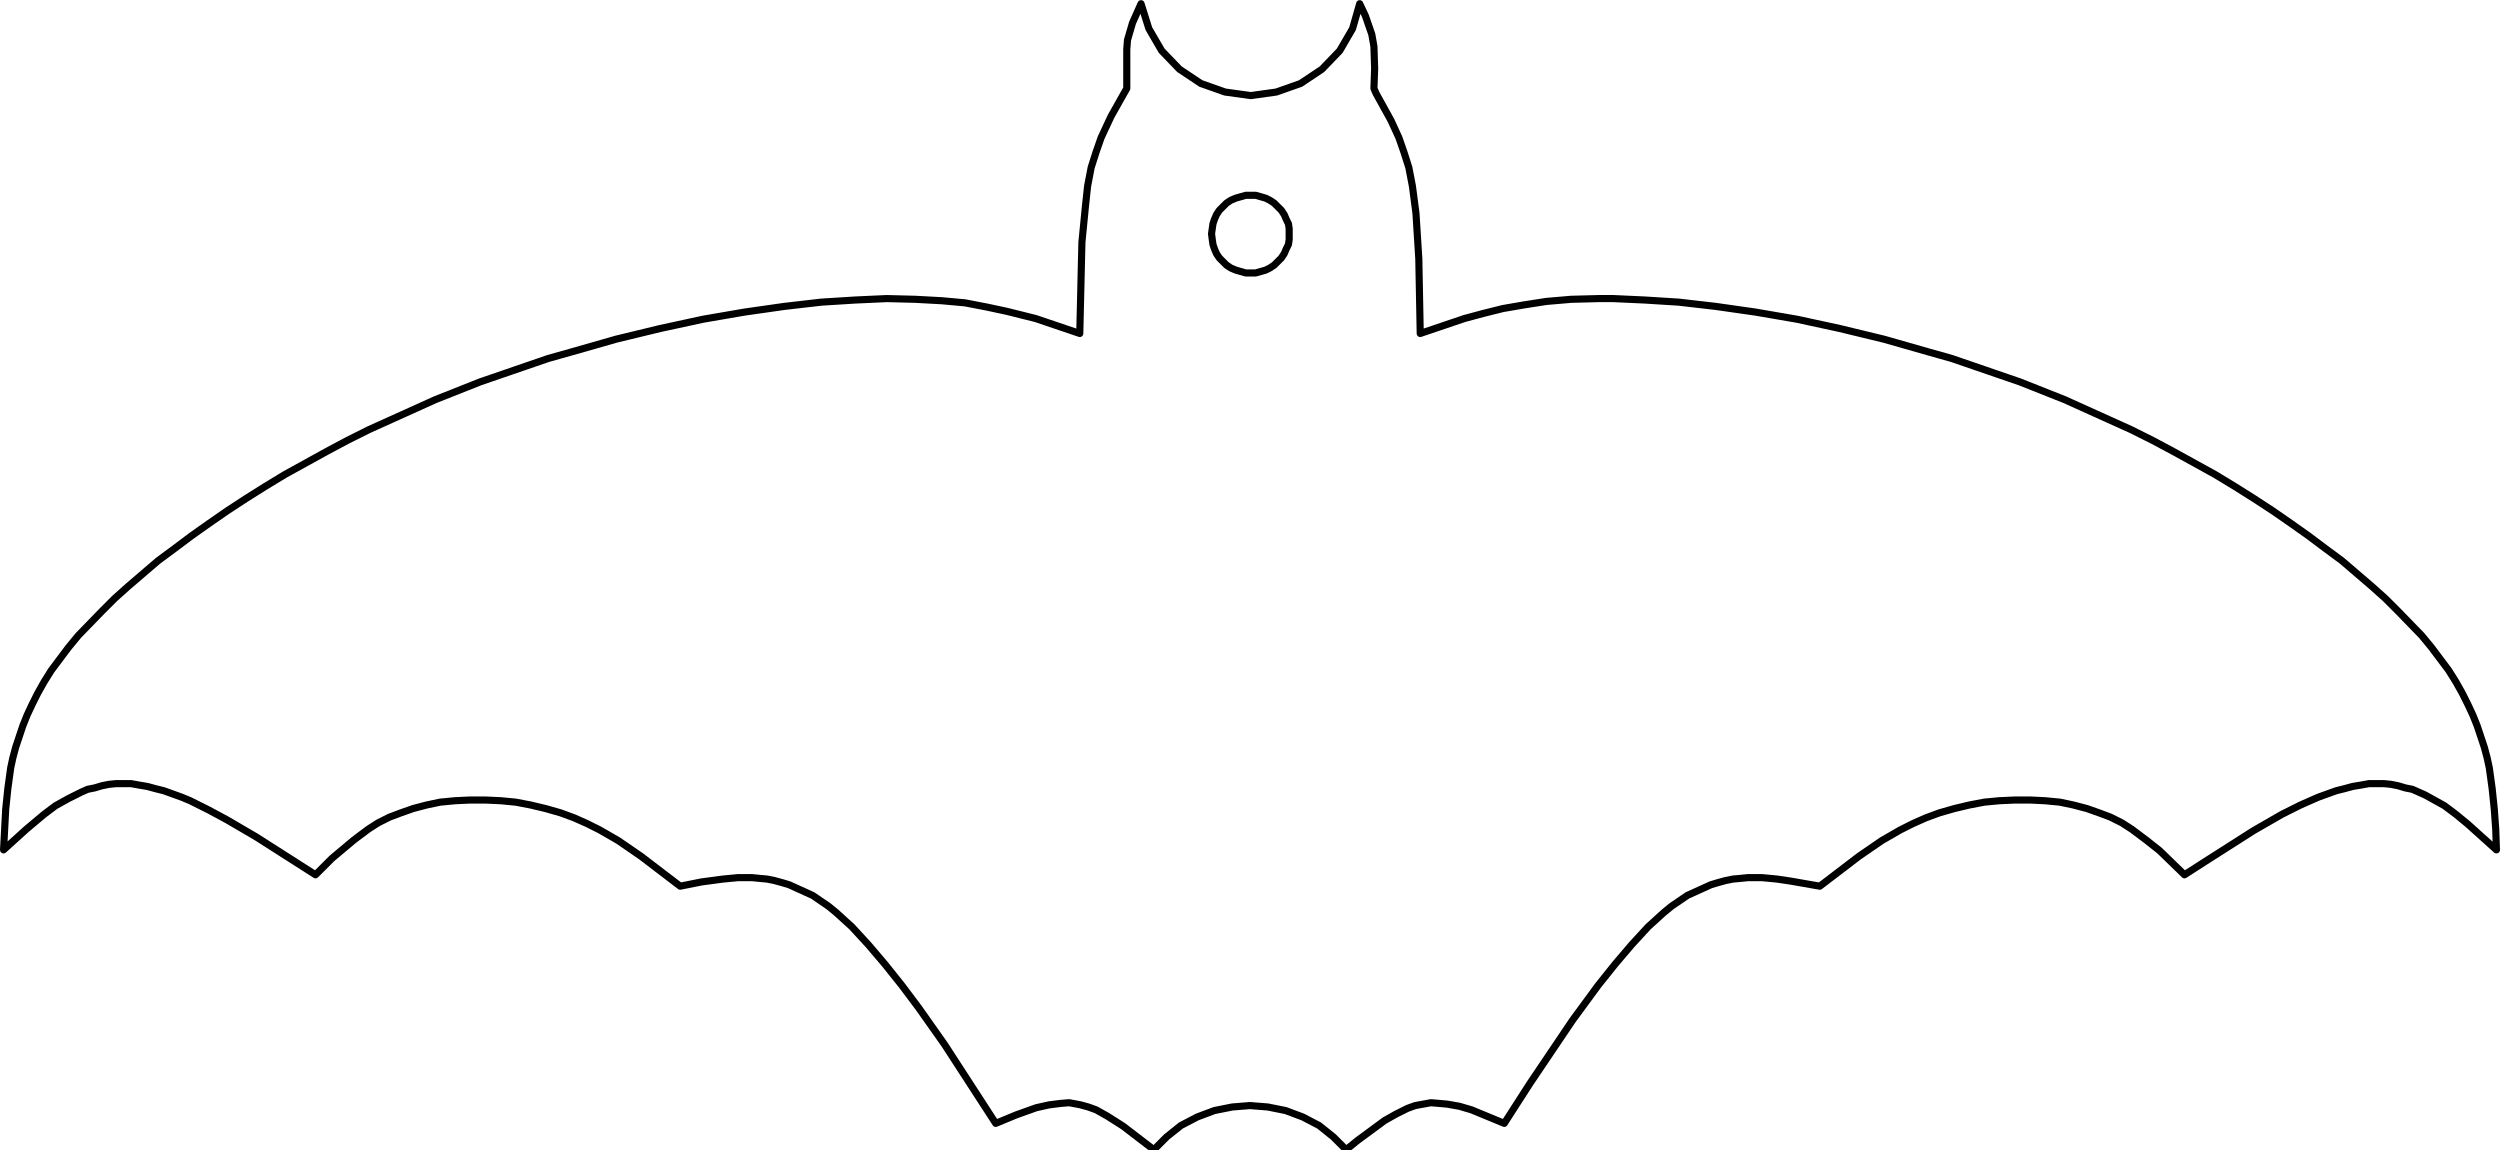
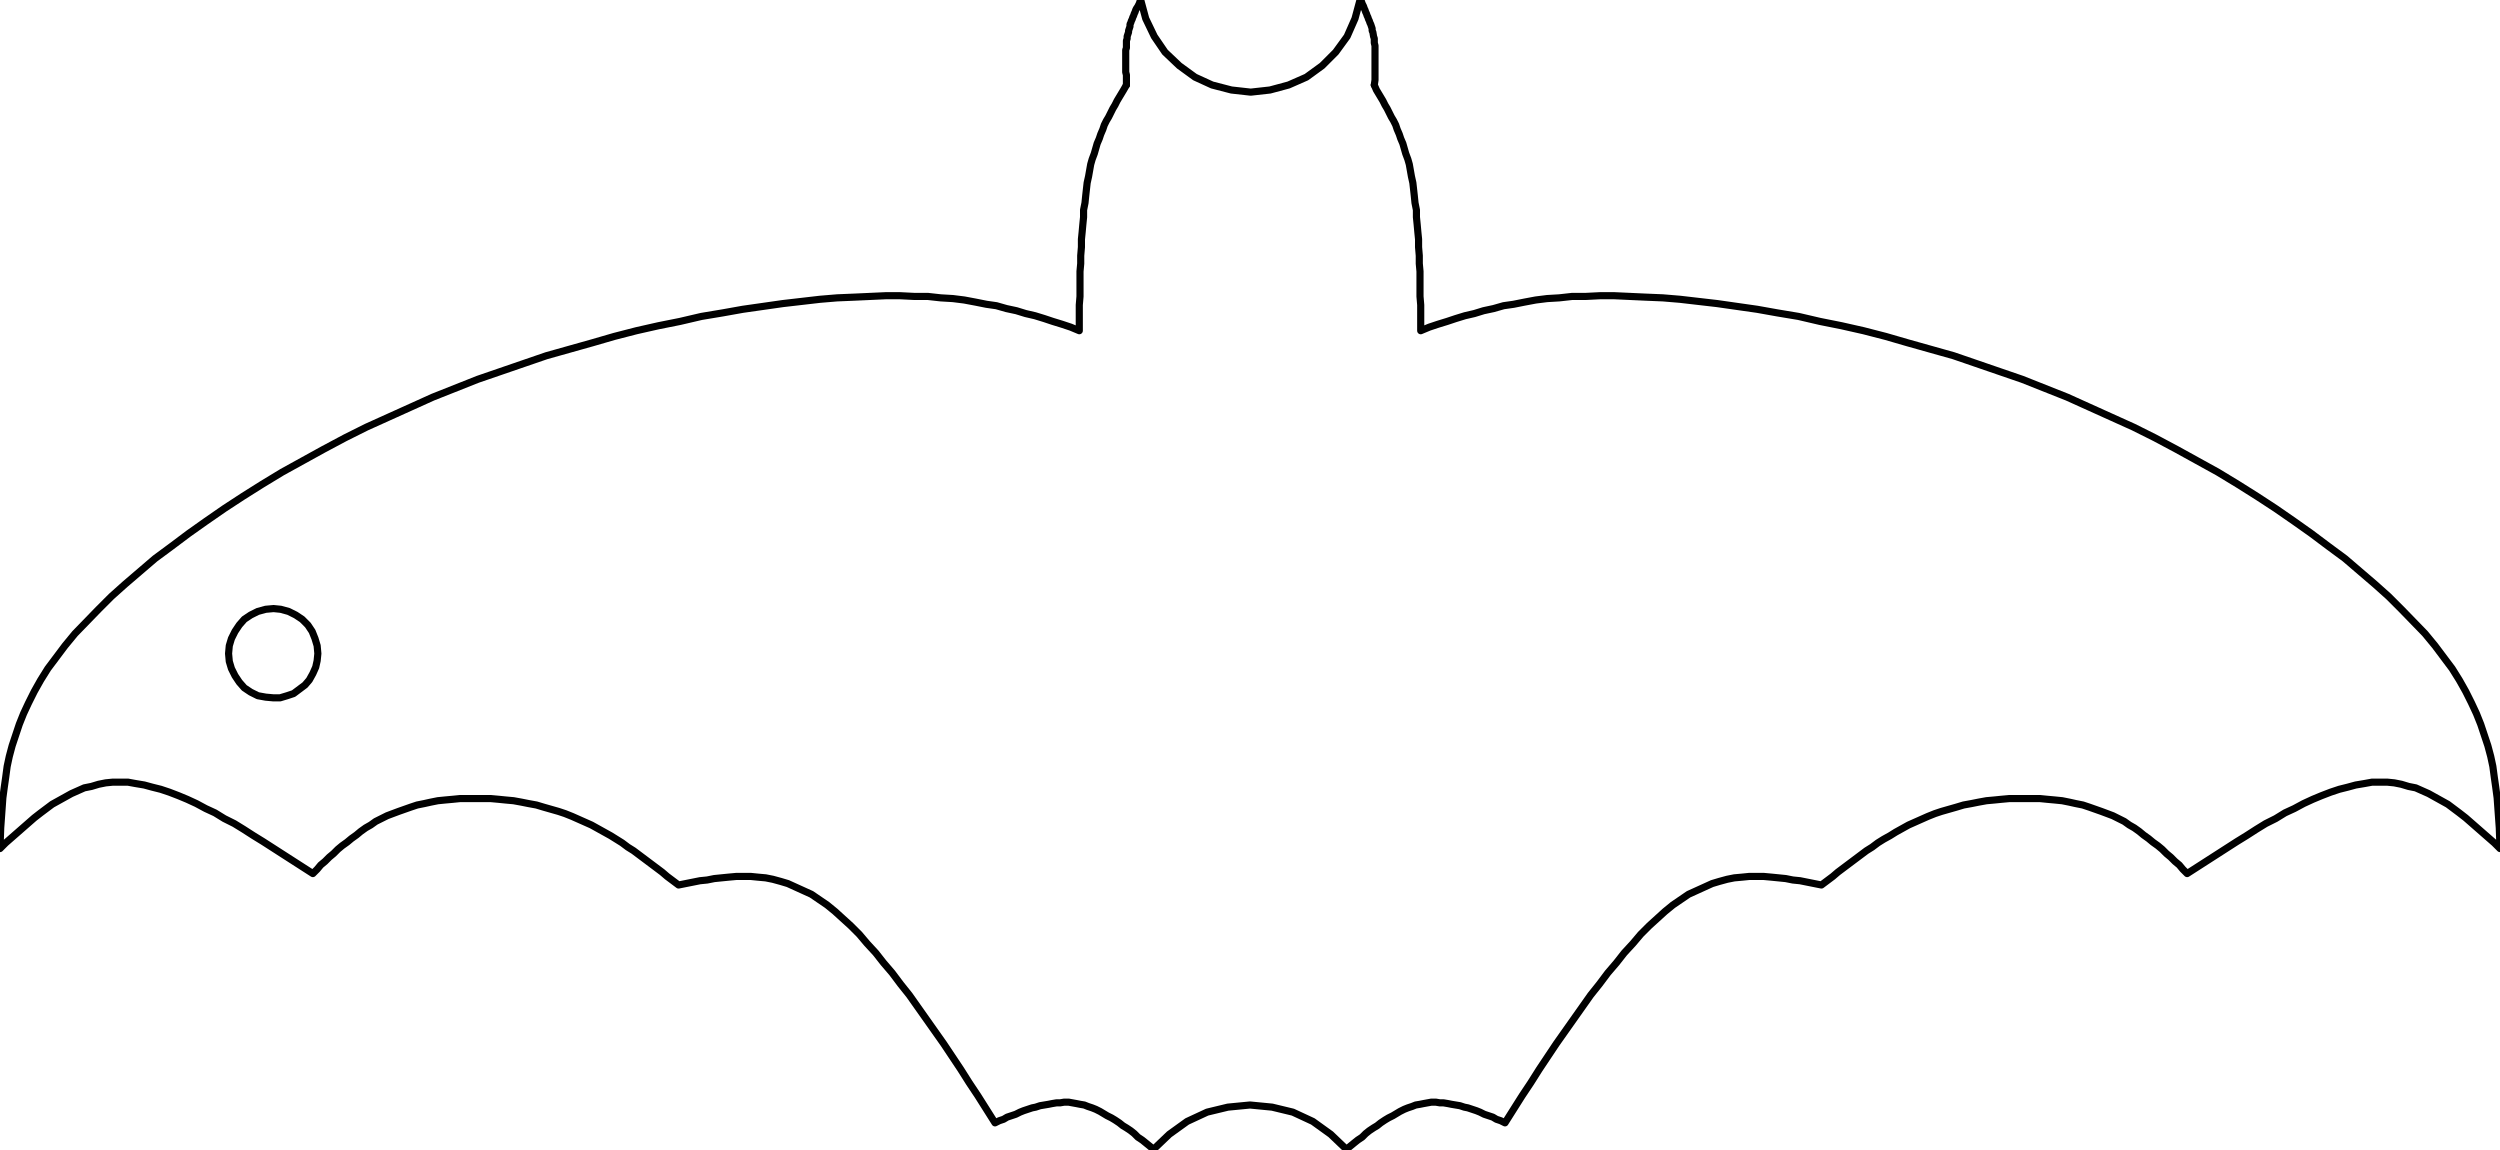
- <svg xmlns="http://www.w3.org/2000/svg" width="315.9" height="145.298" viewBox="0 0 3.51 1.614" id="svg2" version="1.1">
-   <defs id="defs10" />
-   <g id="117ffa8d-321a-4878-ac6e-abcbdd88bd12" transform="translate(1.76,0.8144444)">
-     <path style="fill:none;stroke:#000000;stroke-width:0.01;stroke-linecap:round;stroke-linejoin:round;stroke-opacity:1" d="M 1.801,0.303 L 1.798,0.296 L 1.794,0.29 L 1.789,0.285 L 1.784,0.28 L 1.778,0.276 L 1.772,0.273 L 1.765,0.271 L 1.758,0.269 L 1.751,0.269 L 1.744,0.269 L 1.737,0.271 L 1.73,0.273 L 1.723,0.276 L 1.717,0.28 L 1.712,0.285 L 1.707,0.29 L 1.703,0.296 L 1.7,0.303 L 1.698,0.309 L 1.697,0.316 L 1.696,0.323 L 1.697,0.331 L 1.698,0.338 L 1.7,0.344 L 1.703,0.351 L 1.707,0.357 L 1.712,0.362 L 1.717,0.367 L 1.723,0.371 L 1.73,0.374 L 1.737,0.376 L 1.744,0.378 L 1.751,0.378 L 1.758,0.378 L 1.765,0.376 L 1.772,0.374 L 1.778,0.371 L 1.784,0.367 L 1.789,0.362 L 1.794,0.357 L 1.798,0.351 L 1.801,0.344 L 1.804,0.338 L 1.805,0.331 L 1.805,0.323 L 1.805,0.316 L 1.804,0.309 L 1.801,0.303" id="path4" transform="translate(-1.755,-0.8094444)" />
-     <path style="fill:none;stroke:#000000;stroke-width:0.01;stroke-linecap:round;stroke-linejoin:round;stroke-opacity:1" d="M 0.079,0.92 L 0.067,0.936 L 0.057,0.952 L 0.048,0.968 L 0.04,0.984 L 0.033,0.999 L 0.027,1.014 L 0.022,1.029 L 0.017,1.044 L 0.013,1.059 L 0.01,1.073 L 0.006,1.102 L 0.003,1.131 L 0,1.188 L 0.032,1.159 L 0.057,1.138 L 0.073,1.126 L 0.091,1.116 L 0.109,1.107 L 0.118,1.103 L 0.128,1.101 L 0.138,1.098 L 0.148,1.096 L 0.158,1.095 L 0.179,1.095 L 0.19,1.097 L 0.202,1.099 L 0.213,1.102 L 0.225,1.105 L 0.25,1.114 L 0.262,1.119 L 0.288,1.132 L 0.314,1.146 L 0.355,1.17 L 0.438,1.223 L 0.461,1.2 L 0.492,1.174 L 0.512,1.159 L 0.526,1.15 L 0.542,1.142 L 0.558,1.136 L 0.575,1.13 L 0.594,1.125 L 0.613,1.121 L 0.634,1.119 L 0.655,1.118 L 0.676,1.118 L 0.698,1.119 L 0.719,1.121 L 0.74,1.125 L 0.761,1.13 L 0.782,1.136 L 0.801,1.143 L 0.819,1.151 L 0.837,1.16 L 0.863,1.175 L 0.895,1.197 L 0.95,1.239 L 0.98,1.233 L 1.01,1.229 L 1.031,1.227 L 1.051,1.227 L 1.061,1.228 L 1.072,1.229 L 1.082,1.231 L 1.093,1.234 L 1.103,1.237 L 1.114,1.242 L 1.125,1.247 L 1.136,1.252 L 1.158,1.267 L 1.169,1.276 L 1.18,1.286 L 1.191,1.296 L 1.214,1.321 L 1.237,1.348 L 1.261,1.378 L 1.285,1.41 L 1.321,1.461 L 1.393,1.572 L 1.422,1.56 L 1.45,1.55 L 1.468,1.546 L 1.484,1.544 L 1.496,1.543 L 1.507,1.545 L 1.512,1.546 L 1.523,1.549 L 1.534,1.553 L 1.55,1.562 L 1.572,1.576 L 1.615,1.609 L 1.633,1.591 L 1.653,1.575 L 1.676,1.563 L 1.7,1.554 L 1.725,1.549 L 1.75,1.547 L 1.775,1.549 L 1.8,1.554 L 1.824,1.563 L 1.847,1.575 L 1.867,1.591 L 1.885,1.609 L 1.901,1.596 L 1.939,1.568 L 1.955,1.559 L 1.971,1.551 L 1.982,1.547 L 1.993,1.545 L 2.004,1.543 L 2.016,1.544 L 2.027,1.545 L 2.044,1.548 L 2.061,1.553 L 2.107,1.572 L 2.143,1.516 L 2.203,1.427 L 2.239,1.378 L 2.263,1.348 L 2.286,1.321 L 2.309,1.296 L 2.32,1.286 L 2.331,1.276 L 2.342,1.267 L 2.364,1.252 L 2.375,1.247 L 2.386,1.242 L 2.397,1.237 L 2.407,1.234 L 2.418,1.231 L 2.428,1.229 L 2.439,1.228 L 2.449,1.227 L 2.469,1.227 L 2.49,1.229 L 2.51,1.232 L 2.55,1.239 L 2.605,1.197 L 2.637,1.175 L 2.663,1.16 L 2.681,1.151 L 2.699,1.143 L 2.718,1.136 L 2.739,1.13 L 2.76,1.125 L 2.781,1.121 L 2.802,1.119 L 2.824,1.118 L 2.845,1.118 L 2.866,1.119 L 2.887,1.121 L 2.906,1.125 L 2.925,1.13 L 2.942,1.136 L 2.958,1.142 L 2.974,1.15 L 2.988,1.159 L 3.008,1.174 L 3.027,1.189 L 3.062,1.223 L 3.09,1.205 L 3.159,1.161 L 3.199,1.138 L 3.225,1.125 L 3.25,1.114 L 3.275,1.105 L 3.287,1.102 L 3.298,1.099 L 3.31,1.097 L 3.321,1.095 L 3.342,1.095 L 3.352,1.096 L 3.362,1.098 L 3.372,1.101 L 3.382,1.103 L 3.391,1.107 L 3.4,1.111 L 3.418,1.121 L 3.427,1.126 L 3.443,1.138 L 3.46,1.152 L 3.5,1.188 L 3.499,1.159 L 3.497,1.131 L 3.494,1.102 L 3.49,1.073 L 3.487,1.059 L 3.483,1.044 L 3.478,1.029 L 3.473,1.014 L 3.467,0.999 L 3.46,0.984 L 3.452,0.968 L 3.443,0.952 L 3.433,0.936 L 3.421,0.92 L 3.409,0.904 L 3.395,0.887 L 3.362,0.853 L 3.344,0.835 L 3.325,0.818 L 3.304,0.8 L 3.283,0.782 L 3.26,0.765 L 3.236,0.747 L 3.212,0.73 L 3.186,0.712 L 3.16,0.695 L 3.133,0.678 L 3.105,0.661 L 3.076,0.645 L 3.047,0.629 L 3.017,0.613 L 2.987,0.598 L 2.956,0.584 L 2.925,0.57 L 2.894,0.556 L 2.831,0.531 L 2.799,0.52 L 2.767,0.509 L 2.735,0.498 L 2.703,0.489 L 2.64,0.471 L 2.578,0.456 L 2.518,0.443 L 2.46,0.433 L 2.404,0.425 L 2.352,0.419 L 2.304,0.416 L 2.26,0.414 L 2.24,0.414 L 2.201,0.415 L 2.166,0.418 L 2.134,0.423 L 2.105,0.428 L 2.077,0.435 L 2.051,0.442 L 1.989,0.463 L 1.987,0.358 L 1.983,0.294 L 1.978,0.256 L 1.973,0.23 L 1.966,0.208 L 1.959,0.188 L 1.948,0.164 L 1.927,0.126 L 1.924,0.119 L 1.925,0.091 L 1.924,0.06 L 1.921,0.043 L 1.912,0.017 L 1.904,0 L 1.894,0.035 L 1.876,0.066 L 1.851,0.092 L 1.821,0.112 L 1.787,0.124 L 1.751,0.129 L 1.715,0.124 L 1.681,0.112 L 1.651,0.092 L 1.626,0.066 L 1.608,0.035 L 1.597,1e-6 L 1.585,0.027 L 1.578,0.051 L 1.577,0.064 L 1.577,0.119 L 1.573,0.126 L 1.555,0.158 L 1.541,0.188 L 1.534,0.208 L 1.527,0.23 L 1.522,0.256 L 1.519,0.284 L 1.514,0.335 L 1.511,0.463 L 1.449,0.442 L 1.409,0.432 L 1.381,0.426 L 1.35,0.42 L 1.317,0.417 L 1.28,0.415 L 1.24,0.414 L 1.196,0.416 L 1.148,0.419 L 1.096,0.425 L 1.04,0.433 L 0.982,0.443 L 0.922,0.456 L 0.86,0.471 L 0.797,0.489 L 0.765,0.498 L 0.733,0.509 L 0.701,0.52 L 0.669,0.531 L 0.606,0.556 L 0.575,0.57 L 0.544,0.584 L 0.513,0.598 L 0.483,0.613 L 0.453,0.629 L 0.424,0.645 L 0.395,0.661 L 0.367,0.678 L 0.34,0.695 L 0.314,0.712 L 0.288,0.73 L 0.264,0.747 L 0.24,0.765 L 0.217,0.782 L 0.196,0.8 L 0.175,0.818 L 0.156,0.835 L 0.138,0.853 L 0.105,0.887 L 0.091,0.904 L 0.079,0.92" id="path6" transform="translate(-1.755,-0.8094444)" />
+ <svg xmlns="http://www.w3.org/2000/svg" width="3.5in" height="1.609in" viewBox="0 0 3.5 1.609" id="svg2" version="1.1">
+   <g id="df287c5e-aaba-42ef-b59b-7f94977e4436">
+     <path style="fill:none;stroke-width:0.01;stroke-linecap:round;stroke-linejoin:round;stroke-opacity:1;stroke:#000000;" d="M 0.445,0.915 L 0.444,0.904 L 0.441,0.894 L 0.437,0.884 L 0.431,0.875 L 0.423,0.867 L 0.414,0.861 L 0.404,0.856 L 0.393,0.853 L 0.383,0.852 L 0.372,0.853 L 0.361,0.856 L 0.351,0.861 L 0.342,0.867 L 0.335,0.875 L 0.329,0.884 L 0.324,0.894 L 0.321,0.904 L 0.32,0.915 L 0.321,0.926 L 0.324,0.936 L 0.329,0.946 L 0.335,0.955 L 0.342,0.963 L 0.351,0.969 L 0.361,0.974 L 0.372,0.976 L 0.383,0.977 L 0.392,0.977 L 0.402,0.974 L 0.411,0.971 L 0.419,0.965 L 0.427,0.959 L 0.433,0.952 L 0.438,0.943 L 0.442,0.934 L 0.444,0.925 L 0.445,0.915 L 0.444,0.904 L 0.441,0.894 L 0.437,0.884 L 0.431,0.875 L 0.423,0.867 L 0.414,0.861 L 0.404,0.856 L 0.393,0.853 L 0.383,0.852 L 0.372,0.853 L 0.361,0.856 L 0.351,0.861 L 0.342,0.867 L 0.335,0.875 L 0.329,0.884 L 0.324,0.894 L 0.321,0.904 L 0.32,0.915 L 0.321,0.926 L 0.324,0.936 L 0.329,0.946 L 0.335,0.955 L 0.342,0.963 L 0.351,0.969 L 0.361,0.974 L 0.372,0.976 L 0.383,0.977 L 0.392,0.977 L 0.402,0.974 L 0.411,0.971 L 0.419,0.965 L 0.427,0.959 L 0.433,0.952 L 0.438,0.943 L 0.442,0.934 L 0.444,0.925 L 0.445,0.915 " />
+     <path style="fill:none;stroke-width:0.01;stroke-linecap:round;stroke-linejoin:round;stroke-opacity:1;stroke:#000000;" d="M 1.577,0.119 L 1.573,0.126 L 1.57,0.131 L 1.567,0.136 L 1.564,0.141 L 1.561,0.147 L 1.558,0.152 L 1.555,0.158 L 1.552,0.164 L 1.549,0.169 L 1.546,0.175 L 1.544,0.181 L 1.541,0.188 L 1.539,0.194 L 1.536,0.201 L 1.534,0.208 L 1.532,0.215 L 1.529,0.223 L 1.527,0.23 L 1.524,0.247 L 1.522,0.256 L 1.521,0.265 L 1.52,0.274 L 1.519,0.284 L 1.517,0.294 L 1.517,0.304 L 1.516,0.314 L 1.515,0.325 L 1.514,0.335 L 1.514,0.346 L 1.513,0.358 L 1.513,0.369 L 1.512,0.38 L 1.512,0.392 L 1.512,0.403 L 1.512,0.415 L 1.511,0.427 L 1.511,0.439 L 1.511,0.463 L 1.499,0.458 L 1.487,0.454 L 1.474,0.45 L 1.462,0.446 L 1.449,0.442 L 1.436,0.439 L 1.423,0.435 L 1.409,0.432 L 1.395,0.428 L 1.381,0.426 L 1.366,0.423 L 1.35,0.42 L 1.334,0.418 L 1.317,0.417 L 1.299,0.415 L 1.28,0.415 L 1.26,0.414 L 1.24,0.414 L 1.196,0.416 L 1.172,0.417 L 1.148,0.419 L 1.122,0.422 L 1.096,0.425 L 1.068,0.429 L 1.04,0.433 L 1.012,0.438 L 0.982,0.443 L 0.952,0.45 L 0.922,0.456 L 0.891,0.463 L 0.86,0.471 L 0.829,0.48 L 0.797,0.489 L 0.765,0.498 L 0.733,0.509 L 0.701,0.52 L 0.669,0.531 L 0.606,0.556 L 0.575,0.57 L 0.544,0.584 L 0.513,0.598 L 0.483,0.613 L 0.453,0.629 L 0.424,0.645 L 0.395,0.661 L 0.367,0.678 L 0.34,0.695 L 0.314,0.712 L 0.288,0.73 L 0.264,0.747 L 0.24,0.765 L 0.217,0.782 L 0.196,0.8 L 0.175,0.818 L 0.156,0.835 L 0.138,0.853 L 0.105,0.887 L 0.091,0.904 L 0.079,0.92 L 0.067,0.936 L 0.057,0.952 L 0.048,0.968 L 0.04,0.984 L 0.033,0.999 L 0.027,1.014 L 0.022,1.029 L 0.017,1.044 L 0.013,1.059 L 0.01,1.073 L 0.008,1.088 L 0.006,1.102 L 0.004,1.117 L 0.003,1.131 L 0.002,1.145 L 0.001,1.159 L 0,1.188 L 0.008,1.18 L 0.016,1.173 L 0.024,1.166 L 0.032,1.159 L 0.04,1.152 L 0.048,1.145 L 0.057,1.138 L 0.065,1.132 L 0.073,1.126 L 0.082,1.121 L 0.091,1.116 L 0.1,1.111 L 0.109,1.107 L 0.118,1.103 L 0.128,1.101 L 0.138,1.098 L 0.148,1.096 L 0.158,1.095 L 0.179,1.095 L 0.19,1.097 L 0.202,1.099 L 0.213,1.102 L 0.225,1.105 L 0.237,1.109 L 0.25,1.114 L 0.262,1.119 L 0.275,1.125 L 0.288,1.132 L 0.301,1.138 L 0.314,1.146 L 0.328,1.153 L 0.341,1.161 L 0.355,1.17 L 0.368,1.178 L 0.382,1.187 L 0.396,1.196 L 0.41,1.205 L 0.438,1.223 L 0.444,1.217 L 0.449,1.211 L 0.455,1.206 L 0.461,1.2 L 0.467,1.195 L 0.473,1.189 L 0.479,1.184 L 0.486,1.179 L 0.492,1.174 L 0.499,1.169 L 0.505,1.164 L 0.512,1.159 L 0.519,1.155 L 0.526,1.15 L 0.534,1.146 L 0.542,1.142 L 0.55,1.139 L 0.558,1.136 L 0.575,1.13 L 0.584,1.127 L 0.594,1.125 L 0.603,1.123 L 0.613,1.121 L 0.623,1.12 L 0.634,1.119 L 0.644,1.118 L 0.655,1.118 L 0.665,1.118 L 0.676,1.118 L 0.687,1.118 L 0.698,1.119 L 0.708,1.12 L 0.719,1.121 L 0.73,1.123 L 0.74,1.125 L 0.751,1.127 L 0.761,1.13 L 0.782,1.136 L 0.791,1.139 L 0.801,1.143 L 0.81,1.147 L 0.819,1.151 L 0.828,1.155 L 0.837,1.16 L 0.846,1.165 L 0.855,1.17 L 0.863,1.175 L 0.871,1.18 L 0.879,1.186 L 0.887,1.191 L 0.895,1.197 L 0.903,1.203 L 0.911,1.209 L 0.919,1.215 L 0.927,1.221 L 0.934,1.227 L 0.95,1.239 L 0.96,1.237 L 0.97,1.235 L 0.98,1.233 L 0.99,1.232 L 1,1.23 L 1.01,1.229 L 1.02,1.228 L 1.031,1.227 L 1.041,1.227 L 1.051,1.227 L 1.061,1.228 L 1.072,1.229 L 1.082,1.231 L 1.093,1.234 L 1.103,1.237 L 1.114,1.242 L 1.125,1.247 L 1.136,1.252 L 1.158,1.267 L 1.169,1.276 L 1.18,1.286 L 1.191,1.296 L 1.203,1.308 L 1.214,1.321 L 1.226,1.334 L 1.237,1.348 L 1.249,1.362 L 1.261,1.378 L 1.273,1.393 L 1.285,1.41 L 1.297,1.427 L 1.309,1.444 L 1.321,1.461 L 1.333,1.479 L 1.345,1.497 L 1.357,1.516 L 1.369,1.534 L 1.393,1.572 L 1.399,1.569 L 1.405,1.567 L 1.41,1.564 L 1.416,1.562 L 1.422,1.56 L 1.428,1.557 L 1.433,1.555 L 1.439,1.553 L 1.445,1.551 L 1.45,1.55 L 1.456,1.548 L 1.462,1.547 L 1.468,1.546 L 1.473,1.545 L 1.479,1.544 L 1.484,1.544 L 1.49,1.543 L 1.496,1.543 L 1.507,1.545 L 1.512,1.546 L 1.518,1.547 L 1.523,1.549 L 1.529,1.551 L 1.534,1.553 L 1.54,1.556 L 1.545,1.559 L 1.55,1.562 L 1.556,1.565 L 1.561,1.568 L 1.567,1.572 L 1.572,1.576 L 1.577,1.579 L 1.583,1.583 L 1.588,1.587 L 1.593,1.592 L 1.599,1.596 L 1.604,1.6 L 1.615,1.609 L 1.637,1.588 L 1.662,1.57 L 1.69,1.557 L 1.719,1.55 L 1.75,1.547 L 1.781,1.55 L 1.81,1.557 L 1.838,1.57 L 1.863,1.588 L 1.885,1.609 L 1.896,1.6 L 1.901,1.596 L 1.907,1.592 L 1.912,1.587 L 1.917,1.583 L 1.923,1.579 L 1.928,1.576 L 1.933,1.572 L 1.939,1.568 L 1.944,1.565 L 1.95,1.562 L 1.955,1.559 L 1.96,1.556 L 1.966,1.553 L 1.971,1.551 L 1.977,1.549 L 1.982,1.547 L 1.988,1.546 L 1.993,1.545 L 2.004,1.543 L 2.01,1.543 L 2.016,1.544 L 2.021,1.544 L 2.027,1.545 L 2.032,1.546 L 2.038,1.547 L 2.044,1.548 L 2.05,1.55 L 2.055,1.551 L 2.061,1.553 L 2.067,1.555 L 2.072,1.557 L 2.078,1.56 L 2.084,1.562 L 2.09,1.564 L 2.095,1.567 L 2.101,1.569 L 2.107,1.572 L 2.131,1.534 L 2.143,1.516 L 2.155,1.497 L 2.167,1.479 L 2.179,1.461 L 2.191,1.444 L 2.203,1.427 L 2.215,1.41 L 2.227,1.393 L 2.239,1.378 L 2.251,1.362 L 2.263,1.348 L 2.274,1.334 L 2.286,1.321 L 2.297,1.308 L 2.309,1.296 L 2.32,1.286 L 2.331,1.276 L 2.342,1.267 L 2.364,1.252 L 2.375,1.247 L 2.386,1.242 L 2.397,1.237 L 2.407,1.234 L 2.418,1.231 L 2.428,1.229 L 2.439,1.228 L 2.449,1.227 L 2.459,1.227 L 2.469,1.227 L 2.48,1.228 L 2.49,1.229 L 2.5,1.23 L 2.51,1.232 L 2.52,1.233 L 2.53,1.235 L 2.54,1.237 L 2.55,1.239 L 2.566,1.227 L 2.573,1.221 L 2.581,1.215 L 2.589,1.209 L 2.597,1.203 L 2.605,1.197 L 2.613,1.191 L 2.621,1.186 L 2.629,1.18 L 2.637,1.175 L 2.646,1.17 L 2.654,1.165 L 2.663,1.16 L 2.672,1.155 L 2.681,1.151 L 2.69,1.147 L 2.699,1.143 L 2.709,1.139 L 2.718,1.136 L 2.739,1.13 L 2.749,1.127 L 2.76,1.125 L 2.77,1.123 L 2.781,1.121 L 2.792,1.12 L 2.802,1.119 L 2.813,1.118 L 2.824,1.118 L 2.835,1.118 L 2.845,1.118 L 2.856,1.118 L 2.866,1.119 L 2.877,1.12 L 2.887,1.121 L 2.897,1.123 L 2.906,1.125 L 2.916,1.127 L 2.925,1.13 L 2.942,1.136 L 2.95,1.139 L 2.958,1.142 L 2.966,1.146 L 2.974,1.15 L 2.981,1.155 L 2.988,1.159 L 2.995,1.164 L 3.001,1.169 L 3.008,1.174 L 3.014,1.179 L 3.021,1.184 L 3.027,1.189 L 3.033,1.195 L 3.039,1.2 L 3.045,1.206 L 3.051,1.211 L 3.056,1.217 L 3.062,1.223 L 3.09,1.205 L 3.104,1.196 L 3.118,1.187 L 3.132,1.178 L 3.145,1.17 L 3.159,1.161 L 3.172,1.153 L 3.186,1.146 L 3.199,1.138 L 3.212,1.132 L 3.225,1.125 L 3.238,1.119 L 3.25,1.114 L 3.263,1.109 L 3.275,1.105 L 3.287,1.102 L 3.298,1.099 L 3.31,1.097 L 3.321,1.095 L 3.342,1.095 L 3.352,1.096 L 3.362,1.098 L 3.372,1.101 L 3.382,1.103 L 3.391,1.107 L 3.4,1.111 L 3.409,1.116 L 3.418,1.121 L 3.427,1.126 L 3.435,1.132 L 3.443,1.138 L 3.452,1.145 L 3.46,1.152 L 3.468,1.159 L 3.476,1.166 L 3.484,1.173 L 3.492,1.18 L 3.5,1.188 L 3.499,1.159 L 3.498,1.145 L 3.497,1.131 L 3.496,1.117 L 3.494,1.102 L 3.492,1.088 L 3.49,1.073 L 3.487,1.059 L 3.483,1.044 L 3.478,1.029 L 3.473,1.014 L 3.467,0.999 L 3.46,0.984 L 3.452,0.968 L 3.443,0.952 L 3.433,0.936 L 3.421,0.92 L 3.409,0.904 L 3.395,0.887 L 3.362,0.853 L 3.344,0.835 L 3.325,0.818 L 3.304,0.8 L 3.283,0.782 L 3.26,0.765 L 3.236,0.747 L 3.212,0.73 L 3.186,0.712 L 3.16,0.695 L 3.133,0.678 L 3.105,0.661 L 3.076,0.645 L 3.047,0.629 L 3.017,0.613 L 2.987,0.598 L 2.956,0.584 L 2.925,0.57 L 2.894,0.556 L 2.831,0.531 L 2.799,0.52 L 2.767,0.509 L 2.735,0.498 L 2.703,0.489 L 2.671,0.48 L 2.64,0.471 L 2.609,0.463 L 2.578,0.456 L 2.548,0.45 L 2.518,0.443 L 2.488,0.438 L 2.46,0.433 L 2.432,0.429 L 2.404,0.425 L 2.378,0.422 L 2.352,0.419 L 2.328,0.417 L 2.304,0.416 L 2.26,0.414 L 2.24,0.414 L 2.22,0.415 L 2.201,0.415 L 2.183,0.417 L 2.166,0.418 L 2.15,0.42 L 2.134,0.423 L 2.119,0.426 L 2.105,0.428 L 2.091,0.432 L 2.077,0.435 L 2.064,0.439 L 2.051,0.442 L 2.038,0.446 L 2.026,0.45 L 2.013,0.454 L 2.001,0.458 L 1.989,0.463 L 1.989,0.439 L 1.989,0.427 L 1.988,0.415 L 1.988,0.403 L 1.988,0.392 L 1.988,0.38 L 1.987,0.369 L 1.987,0.358 L 1.986,0.346 L 1.986,0.335 L 1.985,0.325 L 1.984,0.314 L 1.983,0.304 L 1.983,0.294 L 1.981,0.284 L 1.98,0.274 L 1.979,0.265 L 1.978,0.256 L 1.976,0.247 L 1.973,0.23 L 1.971,0.223 L 1.968,0.215 L 1.966,0.208 L 1.964,0.201 L 1.961,0.194 L 1.959,0.188 L 1.956,0.181 L 1.954,0.175 L 1.951,0.169 L 1.948,0.164 L 1.945,0.158 L 1.942,0.152 L 1.939,0.147 L 1.936,0.141 L 1.933,0.136 L 1.93,0.131 L 1.927,0.126 L 1.924,0.119 " />
+     <path style="fill:none;stroke-width:0.01;stroke-linecap:round;stroke-linejoin:round;stroke-opacity:1;stroke:#000000;" d="M 1.924,0.119 L 1.925,0.112 L 1.925,0.108 L 1.925,0.105 L 1.925,0.101 L 1.925,0.098 L 1.925,0.094 L 1.925,0.091 L 1.925,0.087 L 1.925,0.084 L 1.925,0.08 L 1.925,0.077 L 1.925,0.073 L 1.925,0.07 L 1.925,0.067 L 1.925,0.064 L 1.924,0.06 L 1.924,0.057 L 1.924,0.054 L 1.923,0.051 L 1.922,0.045 L 1.921,0.043 L 1.921,0.04 L 1.92,0.037 L 1.919,0.034 L 1.918,0.032 L 1.917,0.029 L 1.916,0.027 L 1.915,0.024 L 1.914,0.022 L 1.913,0.019 L 1.912,0.017 L 1.911,0.014 L 1.91,0.012 L 1.909,0.009 L 1.908,0.007 L 1.907,0.005 L 1.906,0.002 L 1.904,0 L 1.897,0.026 L 1.886,0.051 L 1.87,0.073 L 1.851,0.092 L 1.829,0.108 L 1.804,0.119 L 1.778,0.126 L 1.751,0.129 L 1.724,0.126 L 1.697,0.119 L 1.673,0.108 L 1.651,0.092 L 1.631,0.073 L 1.616,0.051 L 1.604,0.026 L 1.597,0 L 1.596,0.002 L 1.595,0.005 L 1.594,0.007 L 1.593,0.009 L 1.591,0.012 L 1.59,0.014 L 1.589,0.017 L 1.588,0.019 L 1.587,0.022 L 1.586,0.024 L 1.585,0.027 L 1.584,0.029 L 1.583,0.032 L 1.582,0.034 L 1.582,0.037 L 1.581,0.04 L 1.58,0.043 L 1.58,0.045 L 1.578,0.051 L 1.578,0.054 L 1.577,0.057 L 1.577,0.06 L 1.577,0.064 L 1.577,0.067 L 1.576,0.07 L 1.576,0.073 L 1.576,0.077 L 1.576,0.08 L 1.576,0.084 L 1.576,0.087 L 1.576,0.091 L 1.576,0.094 L 1.576,0.098 L 1.576,0.101 L 1.577,0.105 L 1.577,0.108 L 1.577,0.112 L 1.577,0.119 " />
  </g>
</svg>
